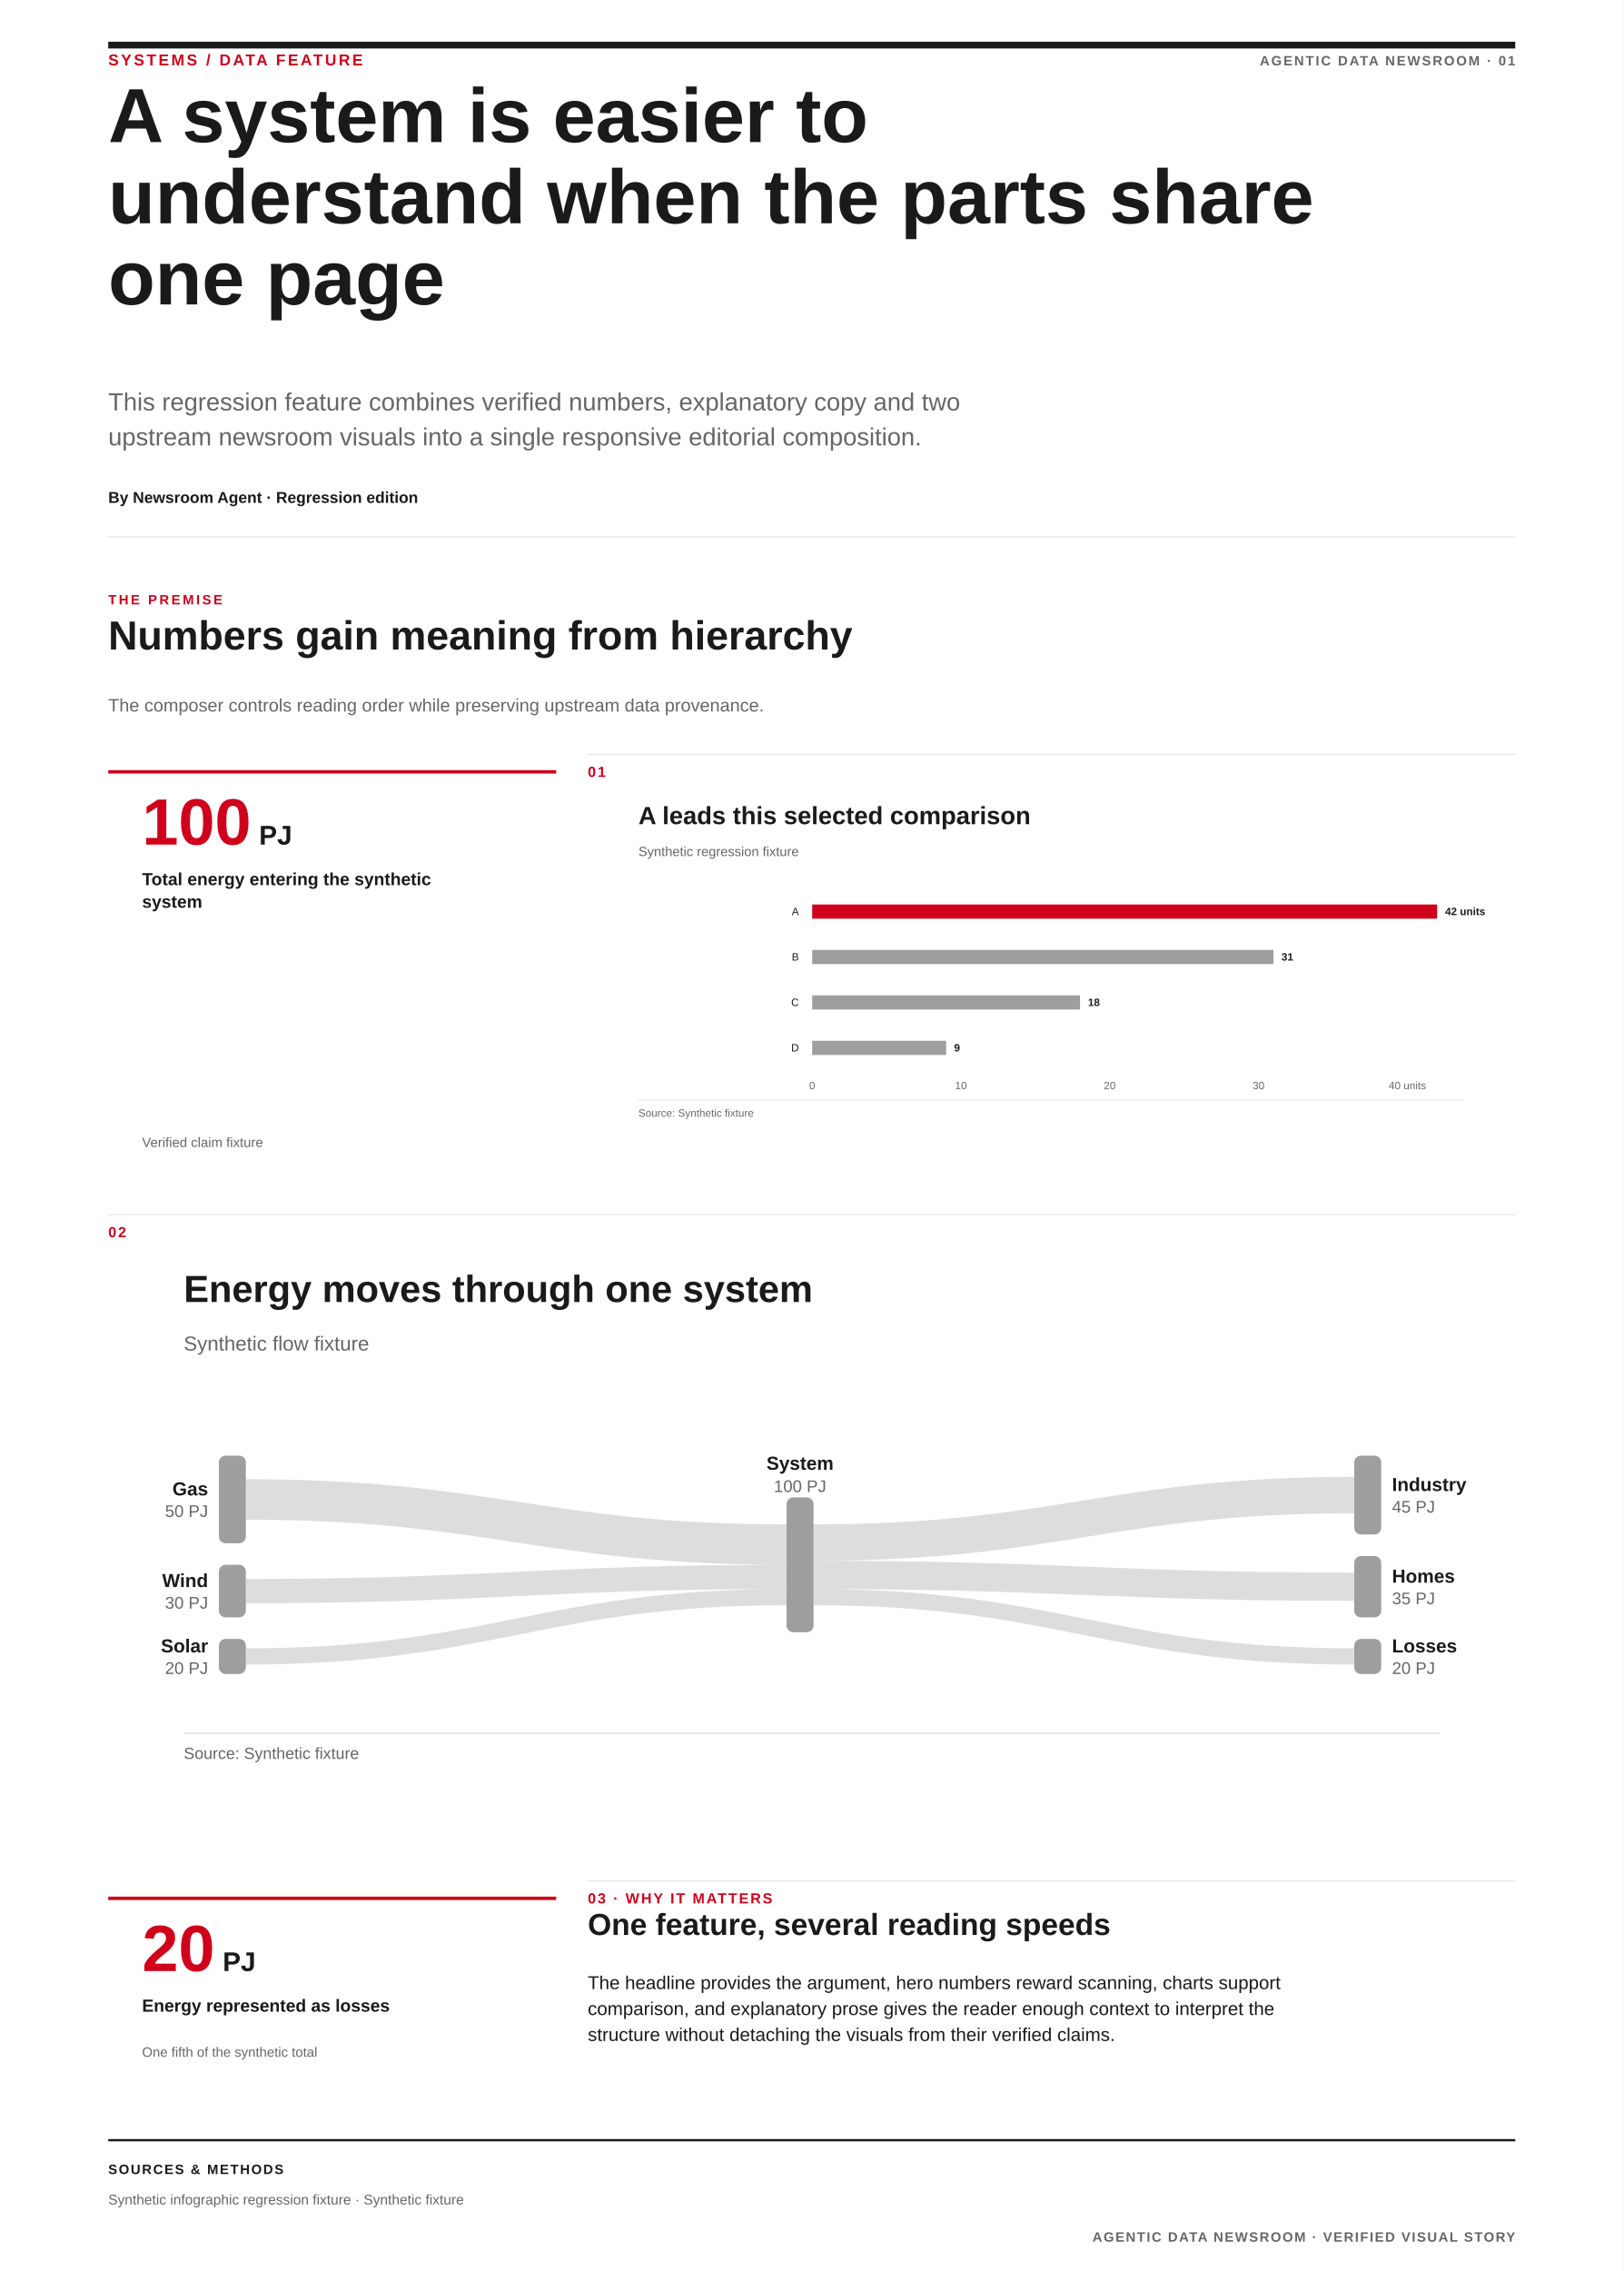
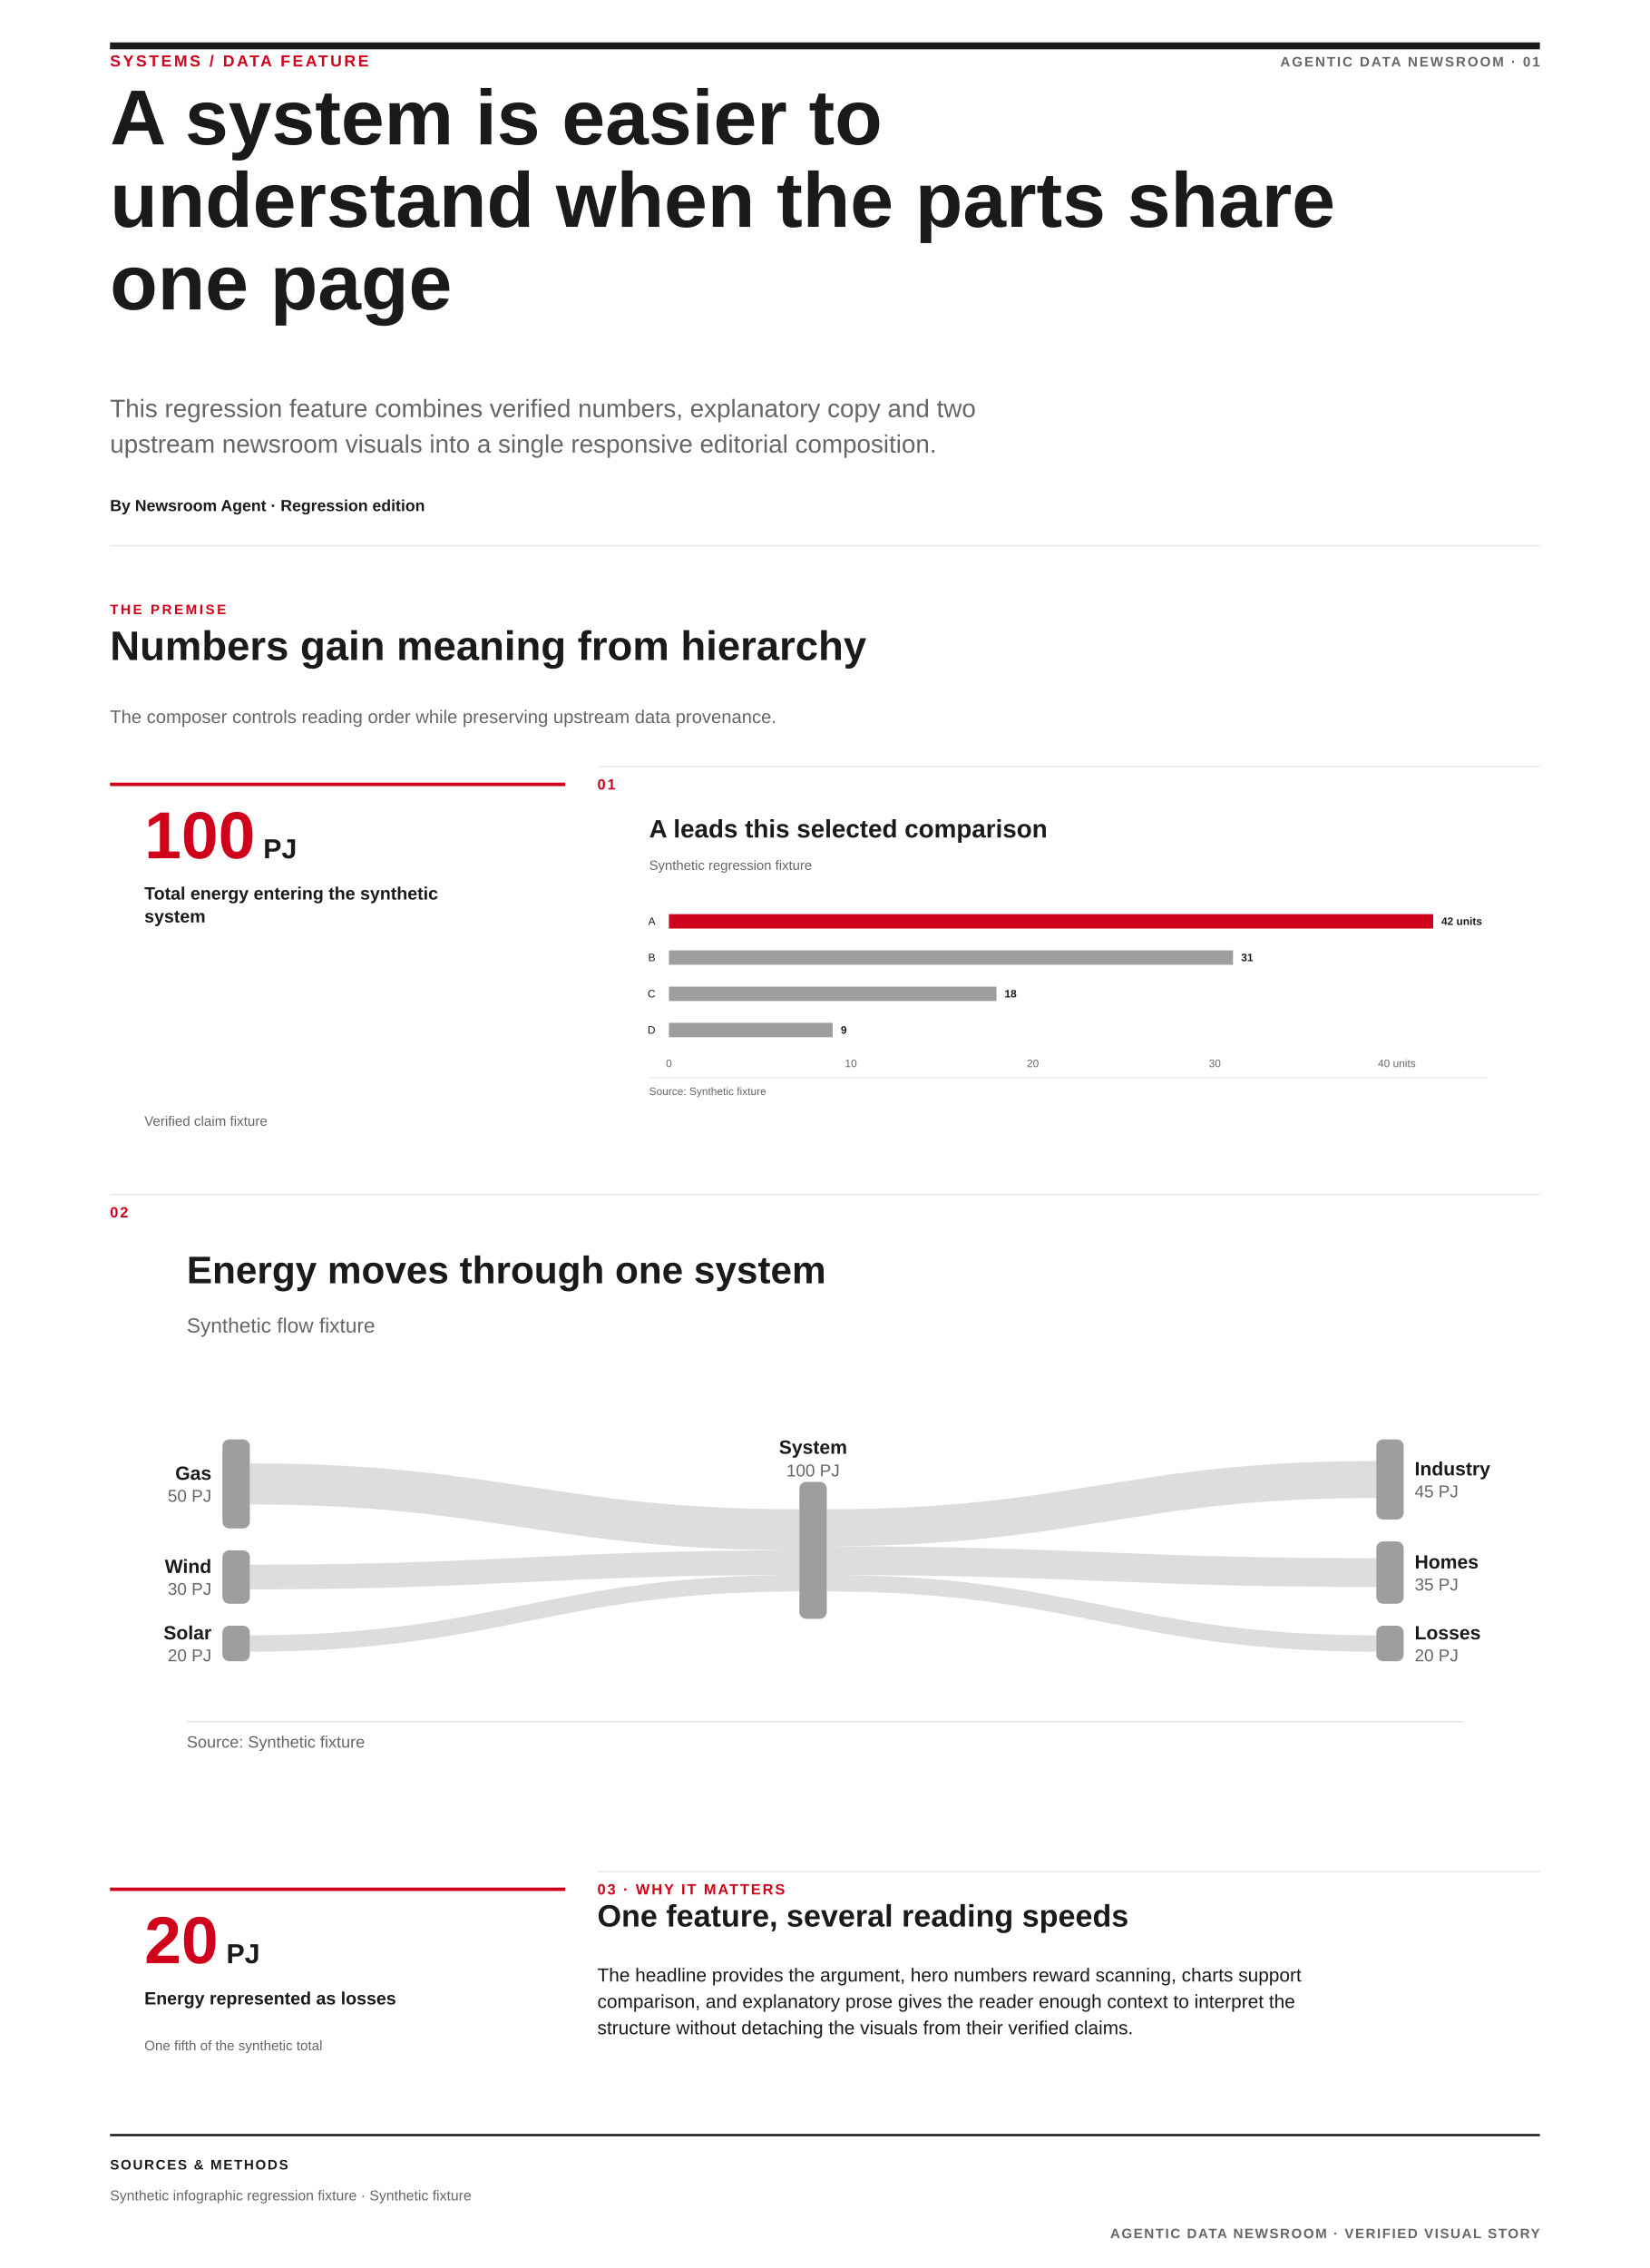
- <svg xmlns="http://www.w3.org/2000/svg" viewBox="0 0 1440 2014.031" role="img" aria-labelledby="info-title info-desc" data-infographic-version="1.0.0" data-viewport="desktop" data-layout-strategy="balanced">
-   <rect width="1440" height="2014.031" fill="#FFFFFF" />
+ <svg xmlns="http://www.w3.org/2000/svg" viewBox="0 0 1440 1979.226" role="img" aria-labelledby="info-title info-desc" data-infographic-version="1.0.0" data-viewport="desktop" data-layout-strategy="balanced">
+   <rect width="1440" height="1979.226" fill="#FFFFFF" />
  <line x1="96" y1="40" x2="1344" y2="40" stroke="#1A1A1A" stroke-width="6" />
  <text x="96" y="58" font-family="'PingFang SC', 'Heiti SC', 'Noto Sans SC', 'Microsoft YaHei', Arial, Helvetica, sans-serif" font-size="14" font-weight="700" letter-spacing="2" fill="#D0021B">SYSTEMS / DATA FEATURE</text>
  <text x="1344" y="58" text-anchor="end" font-family="'PingFang SC', 'Heiti SC', 'Noto Sans SC', 'Microsoft YaHei', Arial, Helvetica, sans-serif" font-size="12" font-weight="700" letter-spacing="1.5" fill="#666666">AGENTIC DATA NEWSROOM · 01</text>
  <text x="96" y="126" text-anchor="start" font-family="'PingFang SC', 'Heiti SC', 'Noto Sans SC', 'Microsoft YaHei', Arial, Helvetica, sans-serif" font-size="68" font-weight="700" fill="#1A1A1A">A system is easier to</text>
  <text x="96" y="198" text-anchor="start" font-family="'PingFang SC', 'Heiti SC', 'Noto Sans SC', 'Microsoft YaHei', Arial, Helvetica, sans-serif" font-size="68" font-weight="700" fill="#1A1A1A">understand when the parts share</text>
  <text x="96" y="270" text-anchor="start" font-family="'PingFang SC', 'Heiti SC', 'Noto Sans SC', 'Microsoft YaHei', Arial, Helvetica, sans-serif" font-size="68" font-weight="700" fill="#1A1A1A">one page</text>
  <text x="96" y="364" text-anchor="start" font-family="'PingFang SC', 'Heiti SC', 'Noto Sans SC', 'Microsoft YaHei', Arial, Helvetica, sans-serif" font-size="22" font-weight="400" fill="#666666">This regression feature combines verified numbers, explanatory copy and two</text>
  <text x="96" y="395" text-anchor="start" font-family="'PingFang SC', 'Heiti SC', 'Noto Sans SC', 'Microsoft YaHei', Arial, Helvetica, sans-serif" font-size="22" font-weight="400" fill="#666666">upstream newsroom visuals into a single responsive editorial composition.</text>
  <text x="96" y="446" font-family="'PingFang SC', 'Heiti SC', 'Noto Sans SC', 'Microsoft YaHei', Arial, Helvetica, sans-serif" font-size="14" font-weight="600" fill="#1A1A1A">By Newsroom Agent  ·  Regression edition</text>
  <line x1="96" y1="476" x2="1344" y2="476" stroke="#E5E5E5" stroke-width="1" />
  <text x="96" y="536" font-family="'PingFang SC', 'Heiti SC', 'Noto Sans SC', 'Microsoft YaHei', Arial, Helvetica, sans-serif" font-size="12" font-weight="700" letter-spacing="2" fill="#D0021B">THE PREMISE</text>
  <text x="96" y="576" text-anchor="start" font-family="'PingFang SC', 'Heiti SC', 'Noto Sans SC', 'Microsoft YaHei', Arial, Helvetica, sans-serif" font-size="36" font-weight="700" fill="#1A1A1A">Numbers gain meaning from hierarchy</text>
  <text x="96" y="631" text-anchor="start" font-family="'PingFang SC', 'Heiti SC', 'Noto Sans SC', 'Microsoft YaHei', Arial, Helvetica, sans-serif" font-size="16" font-weight="400" fill="#666666">The composer controls reading order while preserving upstream data provenance.</text>
  <rect data-role="hero-stat" data-module-id="stat-total" x="96" y="683" width="397.333" height="3" fill="#D0021B" />
  <text x="126" y="749" font-family="'PingFang SC', 'Heiti SC', 'Noto Sans SC', 'Microsoft YaHei', Arial, Helvetica, sans-serif" font-size="58" font-weight="700" fill="#D0021B">100<tspan font-size="24" dx="7" fill="#1A1A1A">PJ</tspan>
  </text>
  <text x="126" y="785" text-anchor="start" font-family="'PingFang SC', 'Heiti SC', 'Noto Sans SC', 'Microsoft YaHei', Arial, Helvetica, sans-serif" font-size="15.5" font-weight="700" fill="#1A1A1A">Total energy entering the synthetic</text>
  <text x="126" y="805" text-anchor="start" font-family="'PingFang SC', 'Heiti SC', 'Noto Sans SC', 'Microsoft YaHei', Arial, Helvetica, sans-serif" font-size="15.5" font-weight="700" fill="#1A1A1A">system</text>
-   <text x="126" y="1017.231" text-anchor="start" font-family="'PingFang SC', 'Heiti SC', 'Noto Sans SC', 'Microsoft YaHei', Arial, Helvetica, sans-serif" font-size="12" font-weight="400" fill="#666666">Verified claim fixture</text>
-   <rect data-role="hero-stat" data-module-id="stat-total" x="96" y="1036.231" width="1" height="1" fill="none" />
+   <text x="126" y="982.426" text-anchor="start" font-family="'PingFang SC', 'Heiti SC', 'Noto Sans SC', 'Microsoft YaHei', Arial, Helvetica, sans-serif" font-size="12" font-weight="400" fill="#666666">Verified claim fixture</text>
+   <rect data-role="hero-stat" data-module-id="stat-total" x="96" y="1001.426" width="1" height="1" fill="none" />
  <line x1="521.333" y1="669" x2="1344" y2="669" stroke="#E5E5E5" stroke-width="1" />
  <text x="521.333" y="689" font-family="'PingFang SC', 'Heiti SC', 'Noto Sans SC', 'Microsoft YaHei', Arial, Helvetica, sans-serif" font-size="13" font-weight="700" letter-spacing="1.5" fill="#D0021B">01</text>
-   <svg data-role="infographic-visual" data-module-id="bar" x="521.333" y="701" width="822.667" height="330.231" viewBox="0 0 1040 420" preserveAspectRatio="xMidYMin meet">
-     <rect width="1040" height="420" fill="#FFFFFF" />
+   <svg data-role="infographic-visual" data-module-id="bar" x="521.333" y="701" width="822.667" height="295.426" viewBox="0 0 1040 376" preserveAspectRatio="xMidYMin meet">
+     <rect width="1040" height="376" fill="#FFFFFF" />
    <text x="54" y="38" text-anchor="start" font-family="'PingFang SC', 'Heiti SC', 'Noto Sans SC', 'Microsoft YaHei', Arial, Helvetica, sans-serif" font-size="28" font-weight="700" fill="#1A1A1A">A leads this selected comparison</text>
    <text x="54" y="74" text-anchor="start" font-family="'PingFang SC', 'Heiti SC', 'Noto Sans SC', 'Microsoft YaHei', Arial, Helvetica, sans-serif" font-size="15" font-weight="400" fill="#666666">Synthetic regression fixture</text>
-     <text x="250" y="337" text-anchor="middle" font-family="'PingFang SC', 'Heiti SC', 'Noto Sans SC', 'Microsoft YaHei', Arial, Helvetica, sans-serif" font-size="12" fill="#666666">0</text>
-     <text x="417.857" y="337" text-anchor="middle" font-family="'PingFang SC', 'Heiti SC', 'Noto Sans SC', 'Microsoft YaHei', Arial, Helvetica, sans-serif" font-size="12" fill="#666666">10</text>
-     <text x="585.714" y="337" text-anchor="middle" font-family="'PingFang SC', 'Heiti SC', 'Noto Sans SC', 'Microsoft YaHei', Arial, Helvetica, sans-serif" font-size="12" fill="#666666">20</text>
-     <text x="753.571" y="337" text-anchor="middle" font-family="'PingFang SC', 'Heiti SC', 'Noto Sans SC', 'Microsoft YaHei', Arial, Helvetica, sans-serif" font-size="12" fill="#666666">30</text>
-     <text x="921.429" y="337" text-anchor="middle" font-family="'PingFang SC', 'Heiti SC', 'Noto Sans SC', 'Microsoft YaHei', Arial, Helvetica, sans-serif" font-size="12" fill="#666666">40 units</text>
-     <text x="235" y="140.625" text-anchor="end" font-family="'PingFang SC', 'Heiti SC', 'Noto Sans SC', 'Microsoft YaHei', Arial, Helvetica, sans-serif" font-size="12" fill="#1A1A1A">A</text>
-     <rect data-role="data-bar" x="250" y="128.625" width="705" height="16" fill="#D0021B" />
-     <text x="964" y="140.625" text-anchor="start" font-family="'PingFang SC', 'Heiti SC', 'Noto Sans SC', 'Microsoft YaHei', Arial, Helvetica, sans-serif" font-size="12" font-weight="600" fill="#1A1A1A">42 units</text>
-     <text x="235" y="191.875" text-anchor="end" font-family="'PingFang SC', 'Heiti SC', 'Noto Sans SC', 'Microsoft YaHei', Arial, Helvetica, sans-serif" font-size="12" fill="#1A1A1A">B</text>
-     <rect data-role="data-bar" x="250" y="179.875" width="520.357" height="16" fill="#9E9E9E" />
-     <text x="779.357" y="191.875" text-anchor="start" font-family="'PingFang SC', 'Heiti SC', 'Noto Sans SC', 'Microsoft YaHei', Arial, Helvetica, sans-serif" font-size="12" font-weight="600" fill="#1A1A1A">31</text>
-     <text x="235" y="243.125" text-anchor="end" font-family="'PingFang SC', 'Heiti SC', 'Noto Sans SC', 'Microsoft YaHei', Arial, Helvetica, sans-serif" font-size="12" fill="#1A1A1A">C</text>
-     <rect data-role="data-bar" x="250" y="231.125" width="302.143" height="16" fill="#9E9E9E" />
-     <text x="561.143" y="243.125" text-anchor="start" font-family="'PingFang SC', 'Heiti SC', 'Noto Sans SC', 'Microsoft YaHei', Arial, Helvetica, sans-serif" font-size="12" font-weight="600" fill="#1A1A1A">18</text>
-     <text x="235" y="294.375" text-anchor="end" font-family="'PingFang SC', 'Heiti SC', 'Noto Sans SC', 'Microsoft YaHei', Arial, Helvetica, sans-serif" font-size="12" fill="#1A1A1A">D</text>
-     <rect data-role="data-bar" x="250" y="282.375" width="151.071" height="16" fill="#9E9E9E" />
-     <text x="410.071" y="294.375" text-anchor="start" font-family="'PingFang SC', 'Heiti SC', 'Noto Sans SC', 'Microsoft YaHei', Arial, Helvetica, sans-serif" font-size="12" font-weight="600" fill="#1A1A1A">9</text>
-     <line x1="54" y1="349" x2="986" y2="349" stroke="#E5E5E5" stroke-width="1" />
-     <text x="54" y="368" text-anchor="start" font-family="'PingFang SC', 'Heiti SC', 'Noto Sans SC', 'Microsoft YaHei', Arial, Helvetica, sans-serif" font-size="12" font-weight="400" fill="#666666">Source: Synthetic fixture</text>
+     <text x="76" y="293" text-anchor="middle" font-family="'PingFang SC', 'Heiti SC', 'Noto Sans SC', 'Microsoft YaHei', Arial, Helvetica, sans-serif" font-size="12" fill="#666666">0</text>
+     <text x="278.143" y="293" text-anchor="middle" font-family="'PingFang SC', 'Heiti SC', 'Noto Sans SC', 'Microsoft YaHei', Arial, Helvetica, sans-serif" font-size="12" fill="#666666">10</text>
+     <text x="480.286" y="293" text-anchor="middle" font-family="'PingFang SC', 'Heiti SC', 'Noto Sans SC', 'Microsoft YaHei', Arial, Helvetica, sans-serif" font-size="12" fill="#666666">20</text>
+     <text x="682.429" y="293" text-anchor="middle" font-family="'PingFang SC', 'Heiti SC', 'Noto Sans SC', 'Microsoft YaHei', Arial, Helvetica, sans-serif" font-size="12" fill="#666666">30</text>
+     <text x="884.571" y="293" text-anchor="middle" font-family="'PingFang SC', 'Heiti SC', 'Noto Sans SC', 'Microsoft YaHei', Arial, Helvetica, sans-serif" font-size="12" fill="#666666">40 units</text>
+     <text x="61" y="135.125" text-anchor="end" font-family="'PingFang SC', 'Heiti SC', 'Noto Sans SC', 'Microsoft YaHei', Arial, Helvetica, sans-serif" font-size="12" fill="#1A1A1A">A</text>
+     <rect data-role="data-bar" x="76" y="123.125" width="849" height="16" fill="#D0021B" />
+     <text x="934" y="135.125" text-anchor="start" font-family="'PingFang SC', 'Heiti SC', 'Noto Sans SC', 'Microsoft YaHei', Arial, Helvetica, sans-serif" font-size="12" font-weight="600" fill="#1A1A1A">42 units</text>
+     <text x="61" y="175.375" text-anchor="end" font-family="'PingFang SC', 'Heiti SC', 'Noto Sans SC', 'Microsoft YaHei', Arial, Helvetica, sans-serif" font-size="12" fill="#1A1A1A">B</text>
+     <rect data-role="data-bar" x="76" y="163.375" width="626.643" height="16" fill="#9E9E9E" />
+     <text x="711.643" y="175.375" text-anchor="start" font-family="'PingFang SC', 'Heiti SC', 'Noto Sans SC', 'Microsoft YaHei', Arial, Helvetica, sans-serif" font-size="12" font-weight="600" fill="#1A1A1A">31</text>
+     <text x="61" y="215.625" text-anchor="end" font-family="'PingFang SC', 'Heiti SC', 'Noto Sans SC', 'Microsoft YaHei', Arial, Helvetica, sans-serif" font-size="12" fill="#1A1A1A">C</text>
+     <rect data-role="data-bar" x="76" y="203.625" width="363.857" height="16" fill="#9E9E9E" />
+     <text x="448.857" y="215.625" text-anchor="start" font-family="'PingFang SC', 'Heiti SC', 'Noto Sans SC', 'Microsoft YaHei', Arial, Helvetica, sans-serif" font-size="12" font-weight="600" fill="#1A1A1A">18</text>
+     <text x="61" y="255.875" text-anchor="end" font-family="'PingFang SC', 'Heiti SC', 'Noto Sans SC', 'Microsoft YaHei', Arial, Helvetica, sans-serif" font-size="12" fill="#1A1A1A">D</text>
+     <rect data-role="data-bar" x="76" y="243.875" width="181.929" height="16" fill="#9E9E9E" />
+     <text x="266.929" y="255.875" text-anchor="start" font-family="'PingFang SC', 'Heiti SC', 'Noto Sans SC', 'Microsoft YaHei', Arial, Helvetica, sans-serif" font-size="12" font-weight="600" fill="#1A1A1A">9</text>
+     <line x1="54" y1="305" x2="986" y2="305" stroke="#E5E5E5" stroke-width="1" />
+     <text x="54" y="324" text-anchor="start" font-family="'PingFang SC', 'Heiti SC', 'Noto Sans SC', 'Microsoft YaHei', Arial, Helvetica, sans-serif" font-size="12" font-weight="400" fill="#666666">Source: Synthetic fixture</text>
  </svg>
-   <line x1="96" y1="1077.231" x2="1344" y2="1077.231" stroke="#E5E5E5" stroke-width="1" />
-   <text x="96" y="1097.231" font-family="'PingFang SC', 'Heiti SC', 'Noto Sans SC', 'Microsoft YaHei', Arial, Helvetica, sans-serif" font-size="13" font-weight="700" letter-spacing="1.5" fill="#D0021B">02</text>
-   <svg data-role="infographic-visual" data-module-id="flow" x="96" y="1109.231" width="1248" height="512.8" viewBox="0 0 1040 429" preserveAspectRatio="xMidYMin meet">
+   <line x1="96" y1="1042.426" x2="1344" y2="1042.426" stroke="#E5E5E5" stroke-width="1" />
+   <text x="96" y="1062.426" font-family="'PingFang SC', 'Heiti SC', 'Noto Sans SC', 'Microsoft YaHei', Arial, Helvetica, sans-serif" font-size="13" font-weight="700" letter-spacing="1.5" fill="#D0021B">02</text>
+   <svg data-role="infographic-visual" data-module-id="flow" x="96" y="1074.426" width="1248" height="512.8" viewBox="0 0 1040 429" preserveAspectRatio="xMidYMin meet">
    <rect width="1040" height="429" fill="#FFFFFF" />
    <text x="54" y="38" text-anchor="start" font-family="'PingFang SC', 'Heiti SC', 'Noto Sans SC', 'Microsoft YaHei', Arial, Helvetica, sans-serif" font-size="28" font-weight="700" fill="#1A1A1A">Energy moves through one system</text>
    <text x="54" y="74" text-anchor="start" font-family="'PingFang SC', 'Heiti SC', 'Noto Sans SC', 'Microsoft YaHei', Arial, Helvetica, sans-serif" font-size="15" font-weight="400" fill="#666666">Synthetic flow fixture</text>
    <path data-role="flow-hit" data-flow-key="Solar→System" d="M100.08,301 C280.638,301 320.762,257 501.32,257" fill="none" stroke="transparent" stroke-width="30" stroke-linecap="round" pointer-events="stroke" />
    <path data-role="flow-link" data-flow-key="Solar→System" d="M100.08,301 C280.638,301 320.762,257 501.32,257" fill="none" stroke="#9E9E9E" stroke-width="12" stroke-opacity="0.35" stroke-linecap="butt" pointer-events="none" />
    <path data-role="flow-hit" data-flow-key="Wind→System" d="M100.08,252.5 C280.638,252.5 320.762,242 501.32,242" fill="none" stroke="transparent" stroke-width="45" stroke-linecap="round" pointer-events="stroke" />
    <path data-role="flow-link" data-flow-key="Wind→System" d="M100.08,252.5 C280.638,252.5 320.762,242 501.32,242" fill="none" stroke="#9E9E9E" stroke-width="18" stroke-opacity="0.35" stroke-linecap="butt" pointer-events="none" />
    <path data-role="flow-hit" data-flow-key="Gas→System" d="M100.08,184.5 C280.638,184.5 320.762,218 501.32,218" fill="none" stroke="transparent" stroke-width="75" stroke-linecap="round" pointer-events="stroke" />
    <path data-role="flow-link" data-flow-key="Gas→System" d="M100.08,184.5 C280.638,184.5 320.762,218 501.32,218" fill="none" stroke="#9E9E9E" stroke-width="30" stroke-opacity="0.35" stroke-linecap="butt" pointer-events="none" />
    <path data-role="flow-hit" data-flow-key="System→Homes" d="M521.32,240.5 C701.878,240.5 742.002,249.25 922.56,249.25" fill="none" stroke="transparent" stroke-width="52.5" stroke-linecap="round" pointer-events="stroke" />
    <path data-role="flow-link" data-flow-key="System→Homes" d="M521.32,240.5 C701.878,240.5 742.002,249.25 922.56,249.25" fill="none" stroke="#9E9E9E" stroke-width="21" stroke-opacity="0.35" stroke-linecap="butt" pointer-events="none" />
    <path data-role="flow-hit" data-flow-key="System→Industry" d="M521.32,216.5 C701.878,216.5 742.002,181.25 922.56,181.25" fill="none" stroke="transparent" stroke-width="67.5" stroke-linecap="round" pointer-events="stroke" />
    <path data-role="flow-link" data-flow-key="System→Industry" d="M521.32,216.5 C701.878,216.5 742.002,181.25 922.56,181.25" fill="none" stroke="#9E9E9E" stroke-width="27" stroke-opacity="0.35" stroke-linecap="butt" pointer-events="none" />
    <path data-role="flow-hit" data-flow-key="System→Losses" d="M521.32,257 C701.878,257 742.002,301 922.56,301" fill="none" stroke="transparent" stroke-width="30" stroke-linecap="round" pointer-events="stroke" />
    <path data-role="flow-link" data-flow-key="System→Losses" d="M521.32,257 C701.878,257 742.002,301 922.56,301" fill="none" stroke="#9E9E9E" stroke-width="12" stroke-opacity="0.35" stroke-linecap="butt" pointer-events="none" />
    <rect data-role="flow-node" data-value="50" x="80.08" y="152" width="20" height="65" rx="5" fill="#9E9E9E" />
    <text data-role="flow-node-label" x="72.08" y="181.5" text-anchor="end" font-family="'PingFang SC', 'Heiti SC', 'Noto Sans SC', 'Microsoft YaHei', Arial, Helvetica, sans-serif" font-size="14" font-weight="700" fill="#1A1A1A">Gas</text>
    <text data-role="flow-node-value" x="72.08" y="197.5" text-anchor="end" font-family="'PingFang SC', 'Heiti SC', 'Noto Sans SC', 'Microsoft YaHei', Arial, Helvetica, sans-serif" font-size="12.5" fill="#666666">50 PJ</text>
    <rect data-role="flow-node" data-value="30" x="80.08" y="233" width="20" height="39" rx="5" fill="#9E9E9E" />
    <text data-role="flow-node-label" x="72.08" y="249.5" text-anchor="end" font-family="'PingFang SC', 'Heiti SC', 'Noto Sans SC', 'Microsoft YaHei', Arial, Helvetica, sans-serif" font-size="14" font-weight="700" fill="#1A1A1A">Wind</text>
    <text data-role="flow-node-value" x="72.08" y="265.5" text-anchor="end" font-family="'PingFang SC', 'Heiti SC', 'Noto Sans SC', 'Microsoft YaHei', Arial, Helvetica, sans-serif" font-size="12.5" fill="#666666">30 PJ</text>
    <rect data-role="flow-node" data-value="20" x="80.08" y="288" width="20" height="26" rx="5" fill="#9E9E9E" />
    <text data-role="flow-node-label" x="72.08" y="298" text-anchor="end" font-family="'PingFang SC', 'Heiti SC', 'Noto Sans SC', 'Microsoft YaHei', Arial, Helvetica, sans-serif" font-size="14" font-weight="700" fill="#1A1A1A">Solar</text>
    <text data-role="flow-node-value" x="72.08" y="314" text-anchor="end" font-family="'PingFang SC', 'Heiti SC', 'Noto Sans SC', 'Microsoft YaHei', Arial, Helvetica, sans-serif" font-size="12.5" fill="#666666">20 PJ</text>
    <rect data-role="flow-node" data-value="100" x="501.32" y="183" width="20" height="100" rx="5" fill="#9E9E9E" />
    <text data-role="flow-node-label" x="511.32" y="162.5" text-anchor="middle" font-family="'PingFang SC', 'Heiti SC', 'Noto Sans SC', 'Microsoft YaHei', Arial, Helvetica, sans-serif" font-size="14" font-weight="700" fill="#1A1A1A">System</text>
    <text data-role="flow-node-value" x="511.32" y="179" text-anchor="middle" font-family="'PingFang SC', 'Heiti SC', 'Noto Sans SC', 'Microsoft YaHei', Arial, Helvetica, sans-serif" font-size="12.5" fill="#666666">100 PJ</text>
    <rect data-role="flow-node" data-value="45" x="922.56" y="152" width="20" height="58.5" rx="5" fill="#9E9E9E" />
    <text data-role="flow-node-label" x="950.56" y="178.25" text-anchor="start" font-family="'PingFang SC', 'Heiti SC', 'Noto Sans SC', 'Microsoft YaHei', Arial, Helvetica, sans-serif" font-size="14" font-weight="700" fill="#1A1A1A">Industry</text>
    <text data-role="flow-node-value" x="950.56" y="194.25" text-anchor="start" font-family="'PingFang SC', 'Heiti SC', 'Noto Sans SC', 'Microsoft YaHei', Arial, Helvetica, sans-serif" font-size="12.5" fill="#666666">45 PJ</text>
    <rect data-role="flow-node" data-value="35" x="922.56" y="226.5" width="20" height="45.5" rx="5" fill="#9E9E9E" />
    <text data-role="flow-node-label" x="950.56" y="246.25" text-anchor="start" font-family="'PingFang SC', 'Heiti SC', 'Noto Sans SC', 'Microsoft YaHei', Arial, Helvetica, sans-serif" font-size="14" font-weight="700" fill="#1A1A1A">Homes</text>
    <text data-role="flow-node-value" x="950.56" y="262.25" text-anchor="start" font-family="'PingFang SC', 'Heiti SC', 'Noto Sans SC', 'Microsoft YaHei', Arial, Helvetica, sans-serif" font-size="12.5" fill="#666666">35 PJ</text>
    <rect data-role="flow-node" data-value="20" x="922.56" y="288" width="20" height="26" rx="5" fill="#9E9E9E" />
    <text data-role="flow-node-label" x="950.56" y="298" text-anchor="start" font-family="'PingFang SC', 'Heiti SC', 'Noto Sans SC', 'Microsoft YaHei', Arial, Helvetica, sans-serif" font-size="14" font-weight="700" fill="#1A1A1A">Losses</text>
    <text data-role="flow-node-value" x="950.56" y="314" text-anchor="start" font-family="'PingFang SC', 'Heiti SC', 'Noto Sans SC', 'Microsoft YaHei', Arial, Helvetica, sans-serif" font-size="12.5" fill="#666666">20 PJ</text>
    <line x1="54" y1="358" x2="986" y2="358" stroke="#E5E5E5" stroke-width="1" />
    <text x="54" y="377" text-anchor="start" font-family="'PingFang SC', 'Heiti SC', 'Noto Sans SC', 'Microsoft YaHei', Arial, Helvetica, sans-serif" font-size="12" font-weight="400" fill="#666666">Source: Synthetic fixture</text>
  </svg>
-   <rect data-role="hero-stat" data-module-id="stat-loss" x="96" y="1682.031" width="397.333" height="3" fill="#D0021B" />
-   <text x="126" y="1748.031" font-family="'PingFang SC', 'Heiti SC', 'Noto Sans SC', 'Microsoft YaHei', Arial, Helvetica, sans-serif" font-size="58" font-weight="700" fill="#D0021B">20<tspan font-size="24" dx="7" fill="#1A1A1A">PJ</tspan>
+   <rect data-role="hero-stat" data-module-id="stat-loss" x="96" y="1647.226" width="397.333" height="3" fill="#D0021B" />
+   <text x="126" y="1713.226" font-family="'PingFang SC', 'Heiti SC', 'Noto Sans SC', 'Microsoft YaHei', Arial, Helvetica, sans-serif" font-size="58" font-weight="700" fill="#D0021B">20<tspan font-size="24" dx="7" fill="#1A1A1A">PJ</tspan>
  </text>
-   <text x="126" y="1784.031" text-anchor="start" font-family="'PingFang SC', 'Heiti SC', 'Noto Sans SC', 'Microsoft YaHei', Arial, Helvetica, sans-serif" font-size="15.5" font-weight="700" fill="#1A1A1A">Energy represented as losses</text>
-   <text x="126" y="1824.031" text-anchor="start" font-family="'PingFang SC', 'Heiti SC', 'Noto Sans SC', 'Microsoft YaHei', Arial, Helvetica, sans-serif" font-size="12" font-weight="400" fill="#666666">One fifth of the synthetic total</text>
-   <rect data-role="hero-stat" data-module-id="stat-loss" x="96" y="1843.031" width="1" height="1" fill="none" />
-   <line x1="521.333" y1="1668.031" x2="1344" y2="1668.031" stroke="#E5E5E5" stroke-width="1" />
-   <text x="521.333" y="1688.031" font-family="'PingFang SC', 'Heiti SC', 'Noto Sans SC', 'Microsoft YaHei', Arial, Helvetica, sans-serif" font-size="13" font-weight="700" letter-spacing="1.5" fill="#D0021B">03 · WHY IT MATTERS</text>
-   <text x="521.333" y="1716.031" text-anchor="start" font-family="'PingFang SC', 'Heiti SC', 'Noto Sans SC', 'Microsoft YaHei', Arial, Helvetica, sans-serif" font-size="27" font-weight="700" fill="#1A1A1A">One feature, several reading speeds</text>
-   <text x="521.333" y="1764.031" text-anchor="start" font-family="'PingFang SC', 'Heiti SC', 'Noto Sans SC', 'Microsoft YaHei', Arial, Helvetica, sans-serif" font-size="16.5" font-weight="400" fill="#1A1A1A">The headline provides the argument, hero numbers reward scanning, charts support</text>
-   <text x="521.333" y="1787.031" text-anchor="start" font-family="'PingFang SC', 'Heiti SC', 'Noto Sans SC', 'Microsoft YaHei', Arial, Helvetica, sans-serif" font-size="16.5" font-weight="400" fill="#1A1A1A">comparison, and explanatory prose gives the reader enough context to interpret the</text>
-   <text x="521.333" y="1810.031" text-anchor="start" font-family="'PingFang SC', 'Heiti SC', 'Noto Sans SC', 'Microsoft YaHei', Arial, Helvetica, sans-serif" font-size="16.5" font-weight="400" fill="#1A1A1A">structure without detaching the visuals from their verified claims.</text>
-   <line x1="96" y1="1898.031" x2="1344" y2="1898.031" stroke="#1A1A1A" stroke-width="2" />
-   <text x="96" y="1928.031" font-family="'PingFang SC', 'Heiti SC', 'Noto Sans SC', 'Microsoft YaHei', Arial, Helvetica, sans-serif" font-size="12" font-weight="700" letter-spacing="1.3" fill="#1A1A1A">SOURCES &amp; METHODS</text>
-   <text x="96" y="1955.031" text-anchor="start" font-family="'PingFang SC', 'Heiti SC', 'Noto Sans SC', 'Microsoft YaHei', Arial, Helvetica, sans-serif" font-size="12.5" font-weight="400" fill="#666666">Synthetic infographic regression fixture · Synthetic fixture</text>
-   <text x="1344" y="1988.031" text-anchor="end" font-family="'PingFang SC', 'Heiti SC', 'Noto Sans SC', 'Microsoft YaHei', Arial, Helvetica, sans-serif" font-size="12" font-weight="700" letter-spacing="1.2" fill="#666666">AGENTIC DATA NEWSROOM · VERIFIED VISUAL STORY</text>
+   <text x="126" y="1749.226" text-anchor="start" font-family="'PingFang SC', 'Heiti SC', 'Noto Sans SC', 'Microsoft YaHei', Arial, Helvetica, sans-serif" font-size="15.5" font-weight="700" fill="#1A1A1A">Energy represented as losses</text>
+   <text x="126" y="1789.226" text-anchor="start" font-family="'PingFang SC', 'Heiti SC', 'Noto Sans SC', 'Microsoft YaHei', Arial, Helvetica, sans-serif" font-size="12" font-weight="400" fill="#666666">One fifth of the synthetic total</text>
+   <rect data-role="hero-stat" data-module-id="stat-loss" x="96" y="1808.226" width="1" height="1" fill="none" />
+   <line x1="521.333" y1="1633.226" x2="1344" y2="1633.226" stroke="#E5E5E5" stroke-width="1" />
+   <text x="521.333" y="1653.226" font-family="'PingFang SC', 'Heiti SC', 'Noto Sans SC', 'Microsoft YaHei', Arial, Helvetica, sans-serif" font-size="13" font-weight="700" letter-spacing="1.5" fill="#D0021B">03 · WHY IT MATTERS</text>
+   <text x="521.333" y="1681.226" text-anchor="start" font-family="'PingFang SC', 'Heiti SC', 'Noto Sans SC', 'Microsoft YaHei', Arial, Helvetica, sans-serif" font-size="27" font-weight="700" fill="#1A1A1A">One feature, several reading speeds</text>
+   <text x="521.333" y="1729.226" text-anchor="start" font-family="'PingFang SC', 'Heiti SC', 'Noto Sans SC', 'Microsoft YaHei', Arial, Helvetica, sans-serif" font-size="16.5" font-weight="400" fill="#1A1A1A">The headline provides the argument, hero numbers reward scanning, charts support</text>
+   <text x="521.333" y="1752.226" text-anchor="start" font-family="'PingFang SC', 'Heiti SC', 'Noto Sans SC', 'Microsoft YaHei', Arial, Helvetica, sans-serif" font-size="16.5" font-weight="400" fill="#1A1A1A">comparison, and explanatory prose gives the reader enough context to interpret the</text>
+   <text x="521.333" y="1775.226" text-anchor="start" font-family="'PingFang SC', 'Heiti SC', 'Noto Sans SC', 'Microsoft YaHei', Arial, Helvetica, sans-serif" font-size="16.5" font-weight="400" fill="#1A1A1A">structure without detaching the visuals from their verified claims.</text>
+   <line x1="96" y1="1863.226" x2="1344" y2="1863.226" stroke="#1A1A1A" stroke-width="2" />
+   <text x="96" y="1893.226" font-family="'PingFang SC', 'Heiti SC', 'Noto Sans SC', 'Microsoft YaHei', Arial, Helvetica, sans-serif" font-size="12" font-weight="700" letter-spacing="1.3" fill="#1A1A1A">SOURCES &amp; METHODS</text>
+   <text x="96" y="1920.226" text-anchor="start" font-family="'PingFang SC', 'Heiti SC', 'Noto Sans SC', 'Microsoft YaHei', Arial, Helvetica, sans-serif" font-size="12.5" font-weight="400" fill="#666666">Synthetic infographic regression fixture · Synthetic fixture</text>
+   <text x="1344" y="1953.226" text-anchor="end" font-family="'PingFang SC', 'Heiti SC', 'Noto Sans SC', 'Microsoft YaHei', Arial, Helvetica, sans-serif" font-size="12" font-weight="700" letter-spacing="1.2" fill="#666666">AGENTIC DATA NEWSROOM · VERIFIED VISUAL STORY</text>
  <rect data-role="module-boundary" data-module-id="section-1" x="96" y="494" width="1248" height="135" fill="none" stroke="none" />
-   <rect data-role="module-boundary" data-module-id="stat-total" x="96" y="669" width="397.333" height="368.231" fill="none" stroke="none" />
-   <rect data-role="module-boundary" data-module-id="bar" x="521.333" y="669" width="822.667" height="368.231" fill="none" stroke="none" />
-   <rect data-role="module-boundary" data-module-id="flow" x="96" y="1077.231" width="1248" height="550.8" fill="none" stroke="none" />
-   <rect data-role="module-boundary" data-module-id="stat-loss" x="96" y="1668.031" width="397.333" height="176" fill="none" stroke="none" />
-   <rect data-role="module-boundary" data-module-id="text" x="521.333" y="1668.031" width="822.667" height="176" fill="none" stroke="none" />
+   <rect data-role="module-boundary" data-module-id="stat-total" x="96" y="669" width="397.333" height="333.426" fill="none" stroke="none" />
+   <rect data-role="module-boundary" data-module-id="bar" x="521.333" y="669" width="822.667" height="333.426" fill="none" stroke="none" />
+   <rect data-role="module-boundary" data-module-id="flow" x="96" y="1042.426" width="1248" height="550.8" fill="none" stroke="none" />
+   <rect data-role="module-boundary" data-module-id="stat-loss" x="96" y="1633.226" width="397.333" height="176" fill="none" stroke="none" />
+   <rect data-role="module-boundary" data-module-id="text" x="521.333" y="1633.226" width="822.667" height="176" fill="none" stroke="none" />
</svg>
